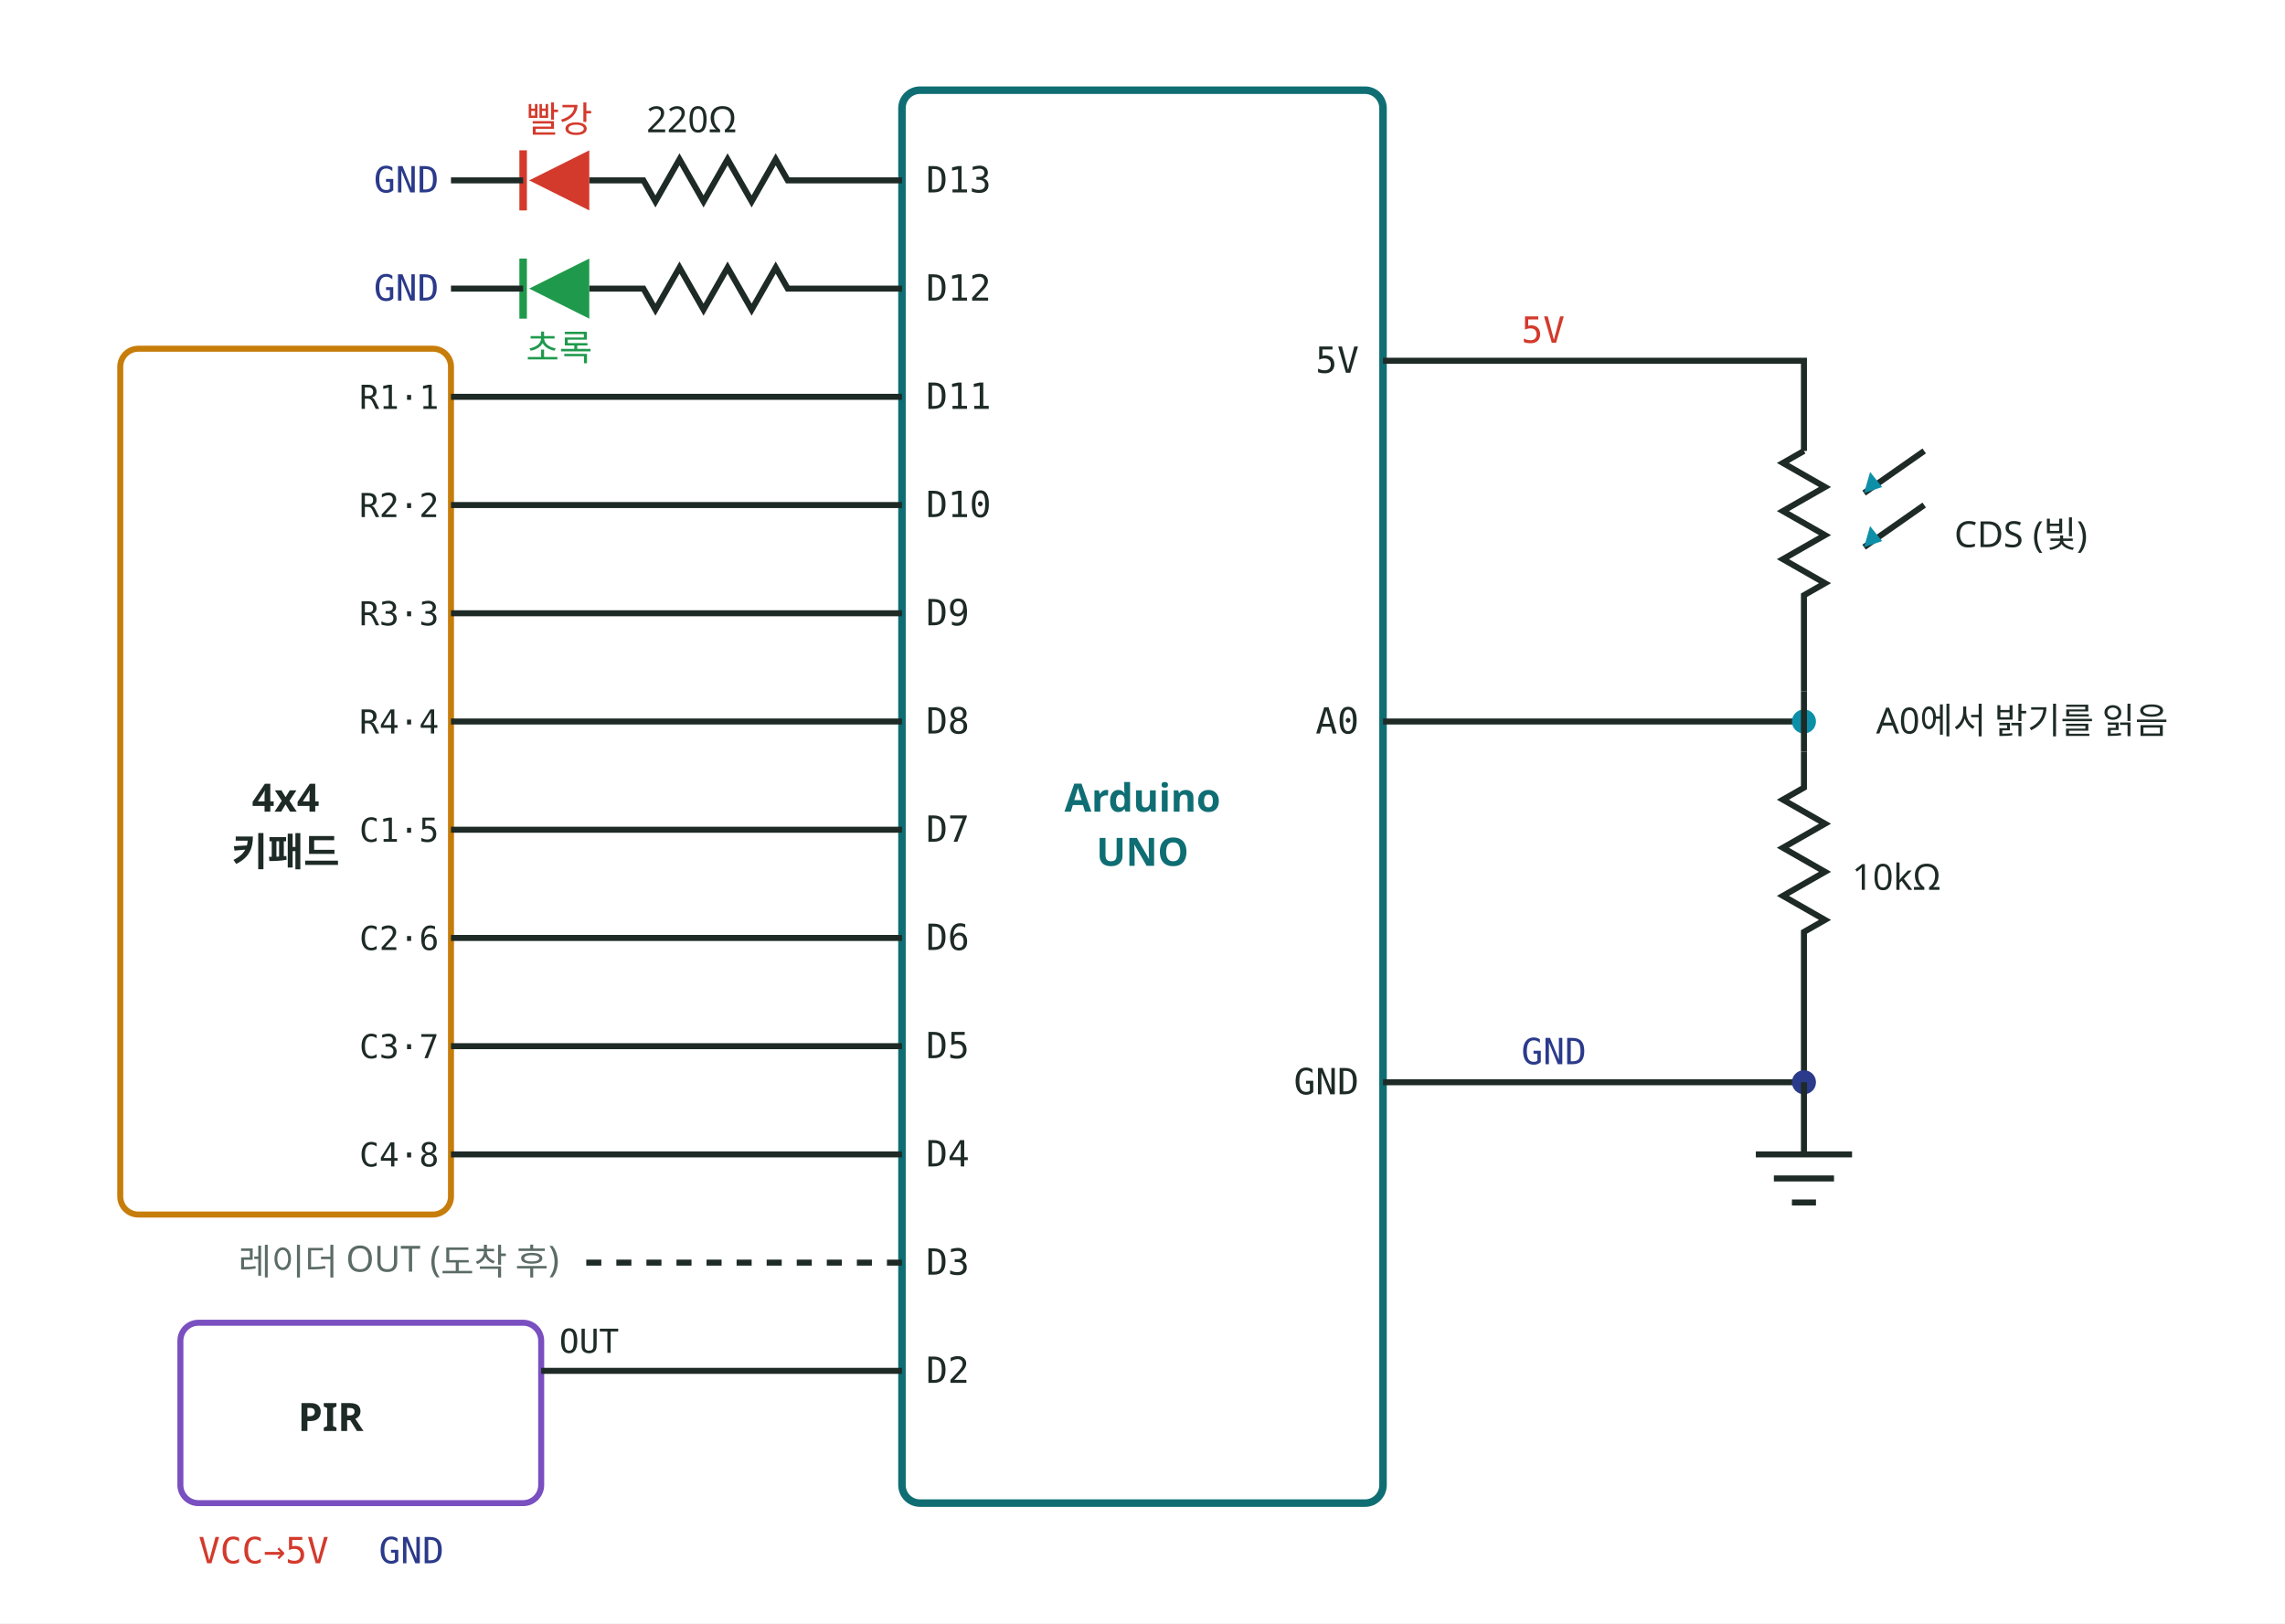
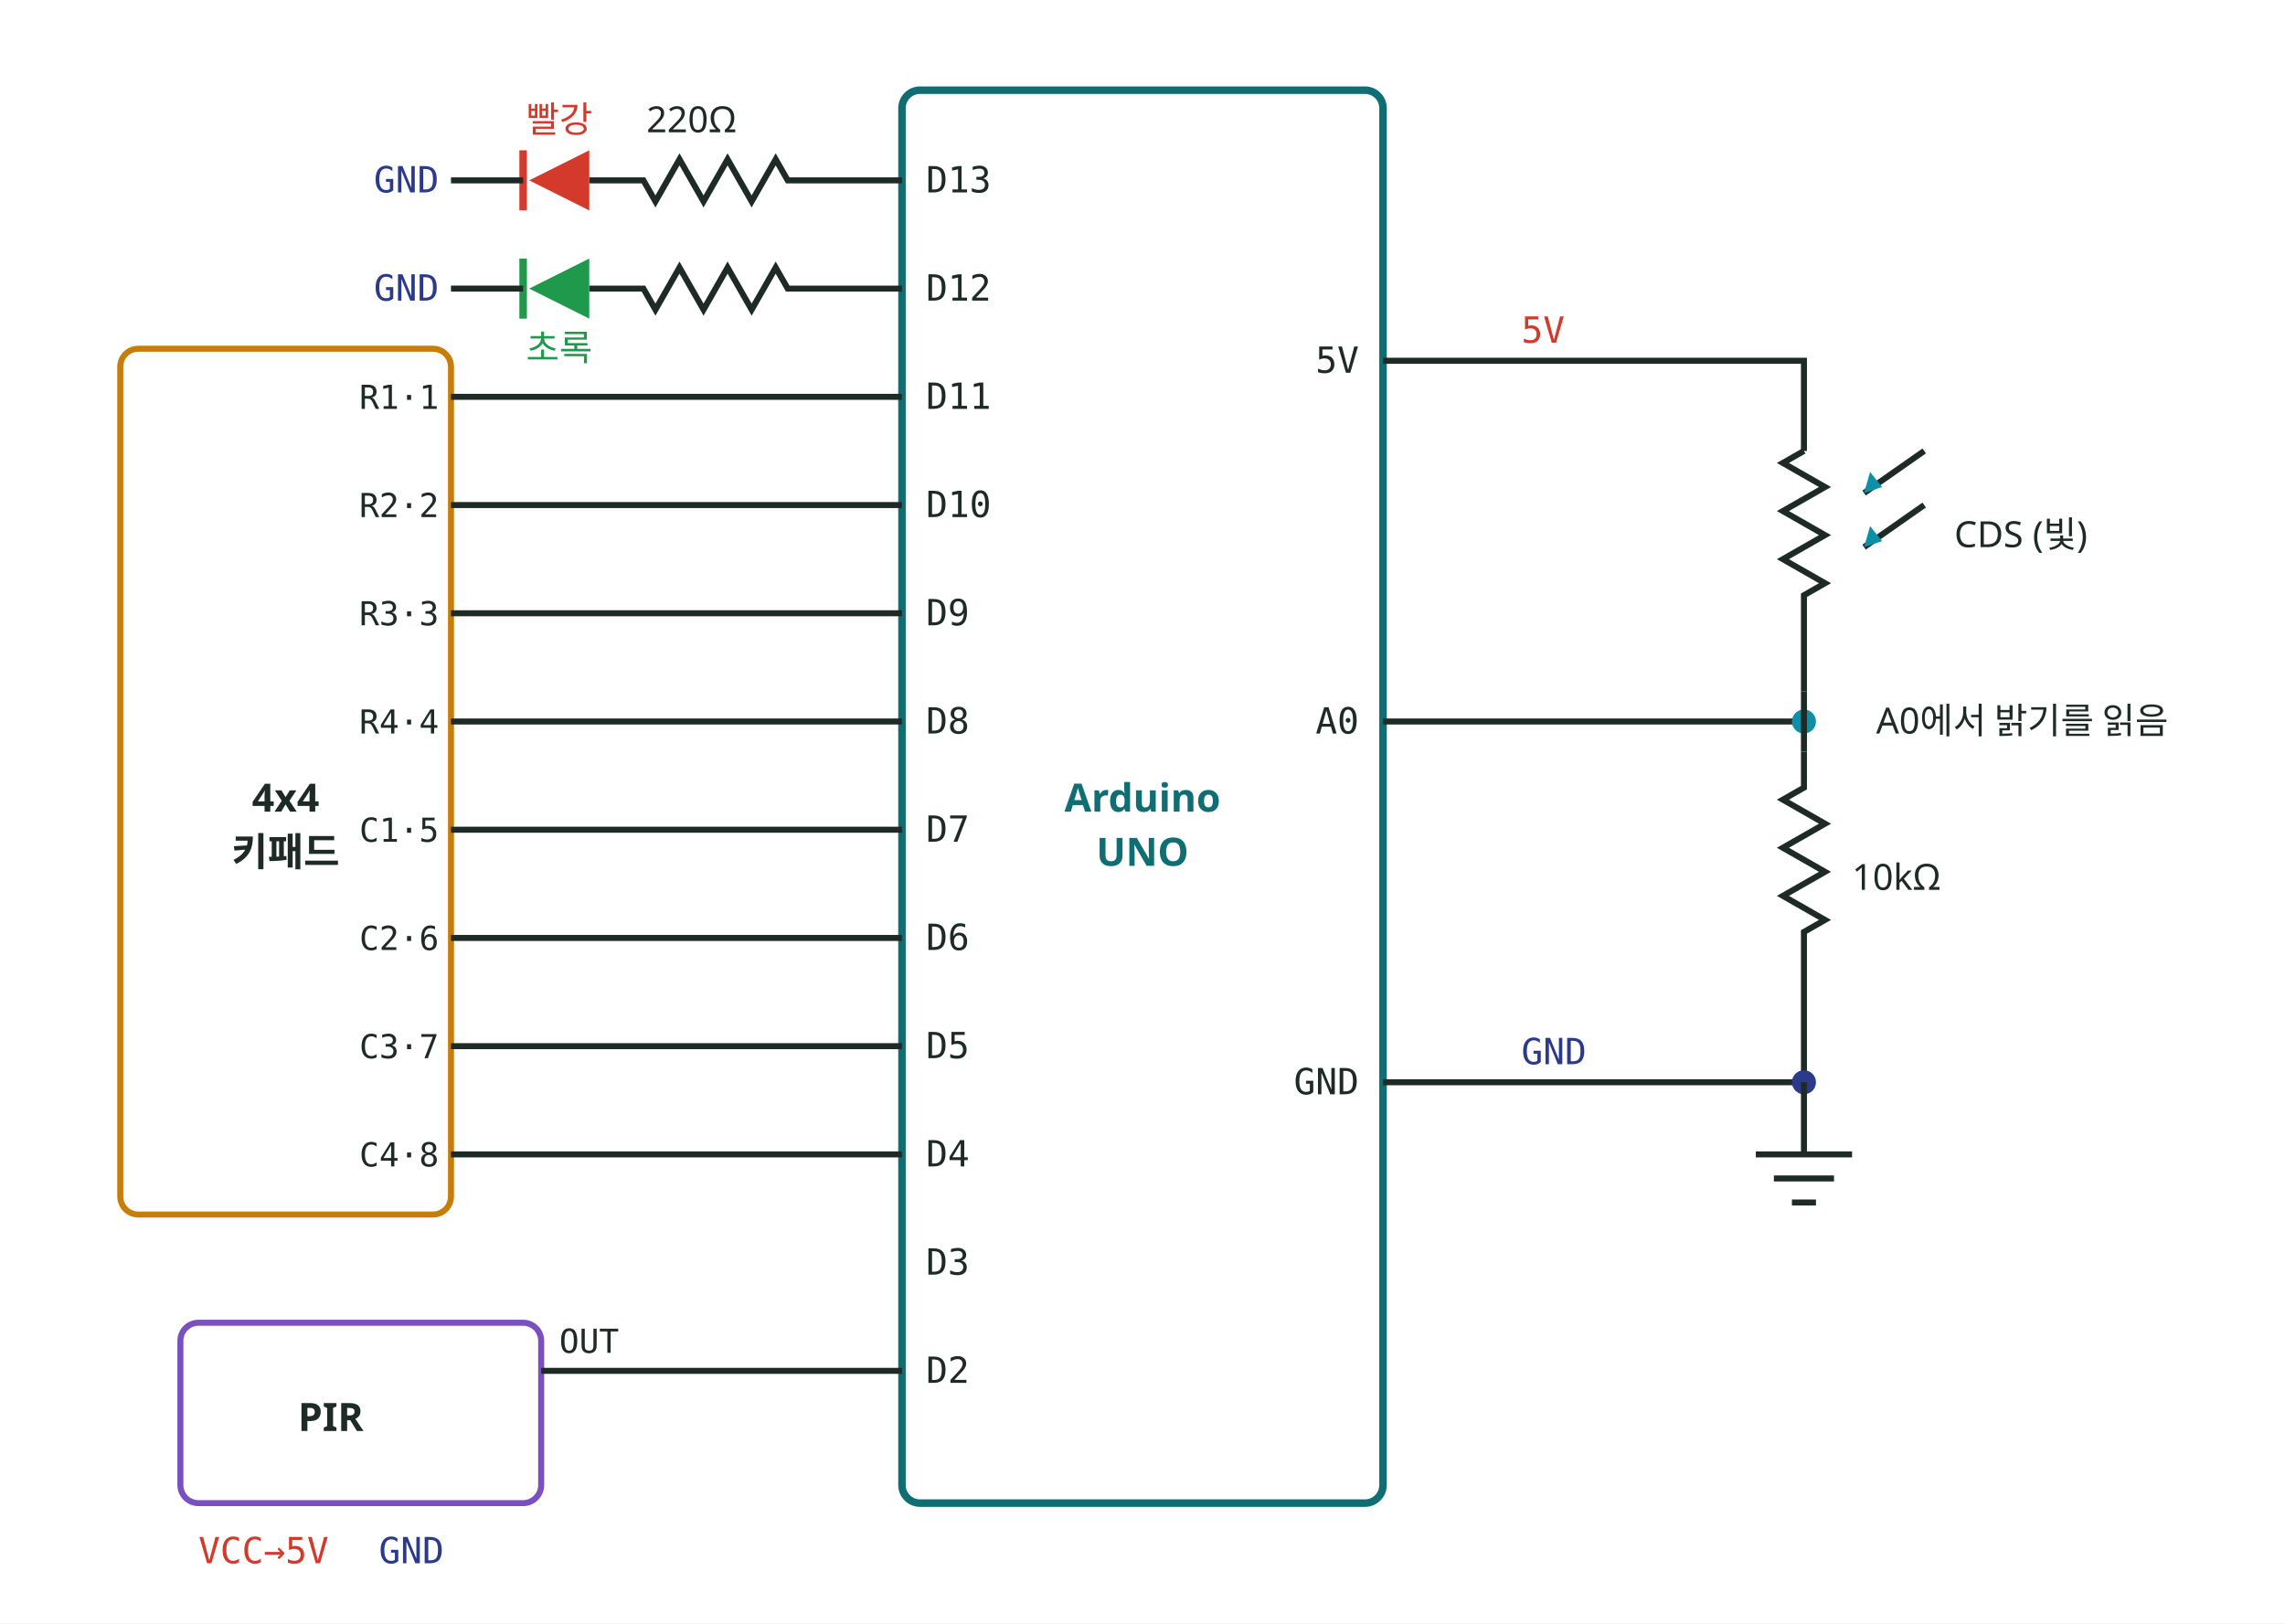
<svg xmlns="http://www.w3.org/2000/svg" viewBox="0 0 760 540" role="img" aria-label="우노 센서 노드 회로도">
  <rect width="100%" height="100%" fill="#ffffff" />
  <style>
      .s{fill:none;stroke:#1d2a26;stroke-width:2}
      .st{font-family:'Apple SD Gothic Neo','Malgun Gothic',sans-serif;font-size:12px;fill:#1d2a26}
      .sm{font-family:ui-monospace,Menlo,monospace;font-size:12px;fill:#1d2a26}
      .sb{font-family:'Apple SD Gothic Neo','Malgun Gothic',sans-serif;font-size:13px;font-weight:700;fill:#1d2a26}
      .net{font-family:ui-monospace,Menlo,monospace;font-size:12px;font-weight:500}
    </style>
  <rect x="300" y="30" width="160" height="470" rx="6" fill="none" stroke="#0f6e73" stroke-width="2.5" />
  <text class="sb" x="380" y="270" text-anchor="middle" style="fill:#0f6e73">Arduino</text>
  <text class="sb" x="380" y="288" text-anchor="middle" style="fill:#0f6e73">UNO</text>
  <g class="sm">
    <text x="308" y="64">D13</text>
    <text x="308" y="100">D12</text>
    <text x="308" y="136">D11</text>
    <text x="308" y="172">D10</text>
    <text x="308" y="208">D9</text>
    <text x="308" y="244">D8</text>
    <text x="308" y="280">D7</text>
    <text x="308" y="316">D6</text>
    <text x="308" y="352">D5</text>
    <text x="308" y="388">D4</text>
    <text x="308" y="424">D3</text>
    <text x="308" y="460">D2</text>
    <text x="452" y="124" text-anchor="end">5V</text>
    <text x="452" y="244" text-anchor="end">A0</text>
    <text x="452" y="364" text-anchor="end">GND</text>
  </g>
  <g>
    <path class="s" d="M300 60 H262 l-4 -7 l-8 14 l-8 -14 l-8 14 l-8 -14 l-8 14 l-4 -7 H196" stroke="#d33a2c" />
    <path d="M196 50 V70 L176 60 Z" fill="#d33a2c" />
    <line x1="174" y1="50" x2="174" y2="70" stroke="#d33a2c" stroke-width="2.5" />
    <path class="s" d="M174 60 H150" stroke="#d33a2c" />
    <text class="net" x="146" y="64" text-anchor="end" style="fill:#2b3a8a">GND</text>
    <text class="st" x="230" y="44" text-anchor="middle">220Ω</text>
    <text class="st" x="186" y="44" text-anchor="middle" style="fill:#d33a2c">빨강</text>
    <path class="s" d="M300 96 H262 l-4 -7 l-8 14 l-8 -14 l-8 14 l-8 -14 l-8 14 l-4 -7 H196" stroke="#1f9a4c" />
    <path d="M196 86 V106 L176 96 Z" fill="#1f9a4c" />
    <line x1="174" y1="86" x2="174" y2="106" stroke="#1f9a4c" stroke-width="2.5" />
    <path class="s" d="M174 96 H150" stroke="#1f9a4c" />
    <text class="net" x="146" y="100" text-anchor="end" style="fill:#2b3a8a">GND</text>
    <text class="st" x="186" y="120" text-anchor="middle" style="fill:#1f9a4c">초록</text>
  </g>
  <rect x="40" y="116" width="110" height="288" rx="6" fill="none" stroke="#c77d0a" stroke-width="2" />
  <text class="sb" x="95" y="270" text-anchor="middle">4x4</text>
  <text class="sb" x="95" y="288" text-anchor="middle">키패드</text>
  <g stroke="#c77d0a" class="s">
    <path d="M150 132 H300" />
    <path d="M150 168 H300" />
    <path d="M150 204 H300" />
    <path d="M150 240 H300" />
    <path d="M150 276 H300" />
    <path d="M150 312 H300" />
    <path d="M150 348 H300" />
    <path d="M150 384 H300" />
  </g>
  <g class="sm" text-anchor="end" style="font-size:11px">
    <text x="146" y="136">R1·1</text>
    <text x="146" y="172">R2·2</text>
    <text x="146" y="208">R3·3</text>
    <text x="146" y="244">R4·4</text>
    <text x="146" y="280">C1·5</text>
    <text x="146" y="316">C2·6</text>
    <text x="146" y="352">C3·7</text>
    <text x="146" y="388">C4·8</text>
  </g>
-   <path class="s" d="M300 420 H190" stroke="#5b6b66" stroke-dasharray="5 5" />
-   <text class="st" x="186" y="424" text-anchor="end" style="fill:#5b6b66">레이더 OUT (도착 후)</text>
  <rect x="60" y="440" width="120" height="60" rx="6" fill="none" stroke="#7a4fc0" stroke-width="2" />
  <text class="sb" x="110" y="476" text-anchor="middle">PIR</text>
  <path class="s" d="M180 456 H300" stroke="#7a4fc0" />
  <text class="sm" x="186" y="450" style="font-size:11px">OUT</text>
  <text class="net" x="66" y="520" style="fill:#d33a2c">VCC→5V</text>
  <text class="net" x="126" y="520" style="fill:#2b3a8a">GND</text>
  <path class="s" d="M460 120 H600 V150" stroke="#d33a2c" />
  <path class="s" d="M600 150 l-7 4 l14 8 l-14 8 l14 8 l-14 8 l14 8 l-7 4 V230" stroke="#0d8fa8" />
  <path class="s" d="M640 150 l-20 14 M640 168 l-20 14" stroke="#0d8fa8" />
  <path d="M620 164 l2 -7 l4 5 Z M620 182 l2 -7 l4 5 Z" fill="#0d8fa8" />
  <text class="st" x="650" y="182">CDS (빛)</text>
  <path class="s" d="M460 240 H600" stroke="#0d8fa8" />
  <circle cx="600" cy="240" r="4" fill="#0d8fa8" />
  <path class="s" d="M600 230 V250" stroke="#0d8fa8" />
  <path class="s" d="M600 250 V262 l-7 4 l14 8 l-14 8 l14 8 l-14 8 l14 8 l-7 4 V360" stroke="#2b3a8a" />
  <text class="st" x="616" y="296">10kΩ</text>
  <path class="s" d="M460 360 H600" stroke="#2b3a8a" />
  <circle cx="600" cy="360" r="4" fill="#2b3a8a" />
  <path class="s" d="M600 360 V384 M584 384 H616 M590 392 H610 M596 400 H604" stroke="#2b3a8a" />
  <text class="st" x="624" y="244">A0에서 밝기를 읽음</text>
  <text class="net" x="506" y="114" style="fill:#d33a2c">5V</text>
  <text class="net" x="506" y="354" style="fill:#2b3a8a">GND</text>
</svg>
